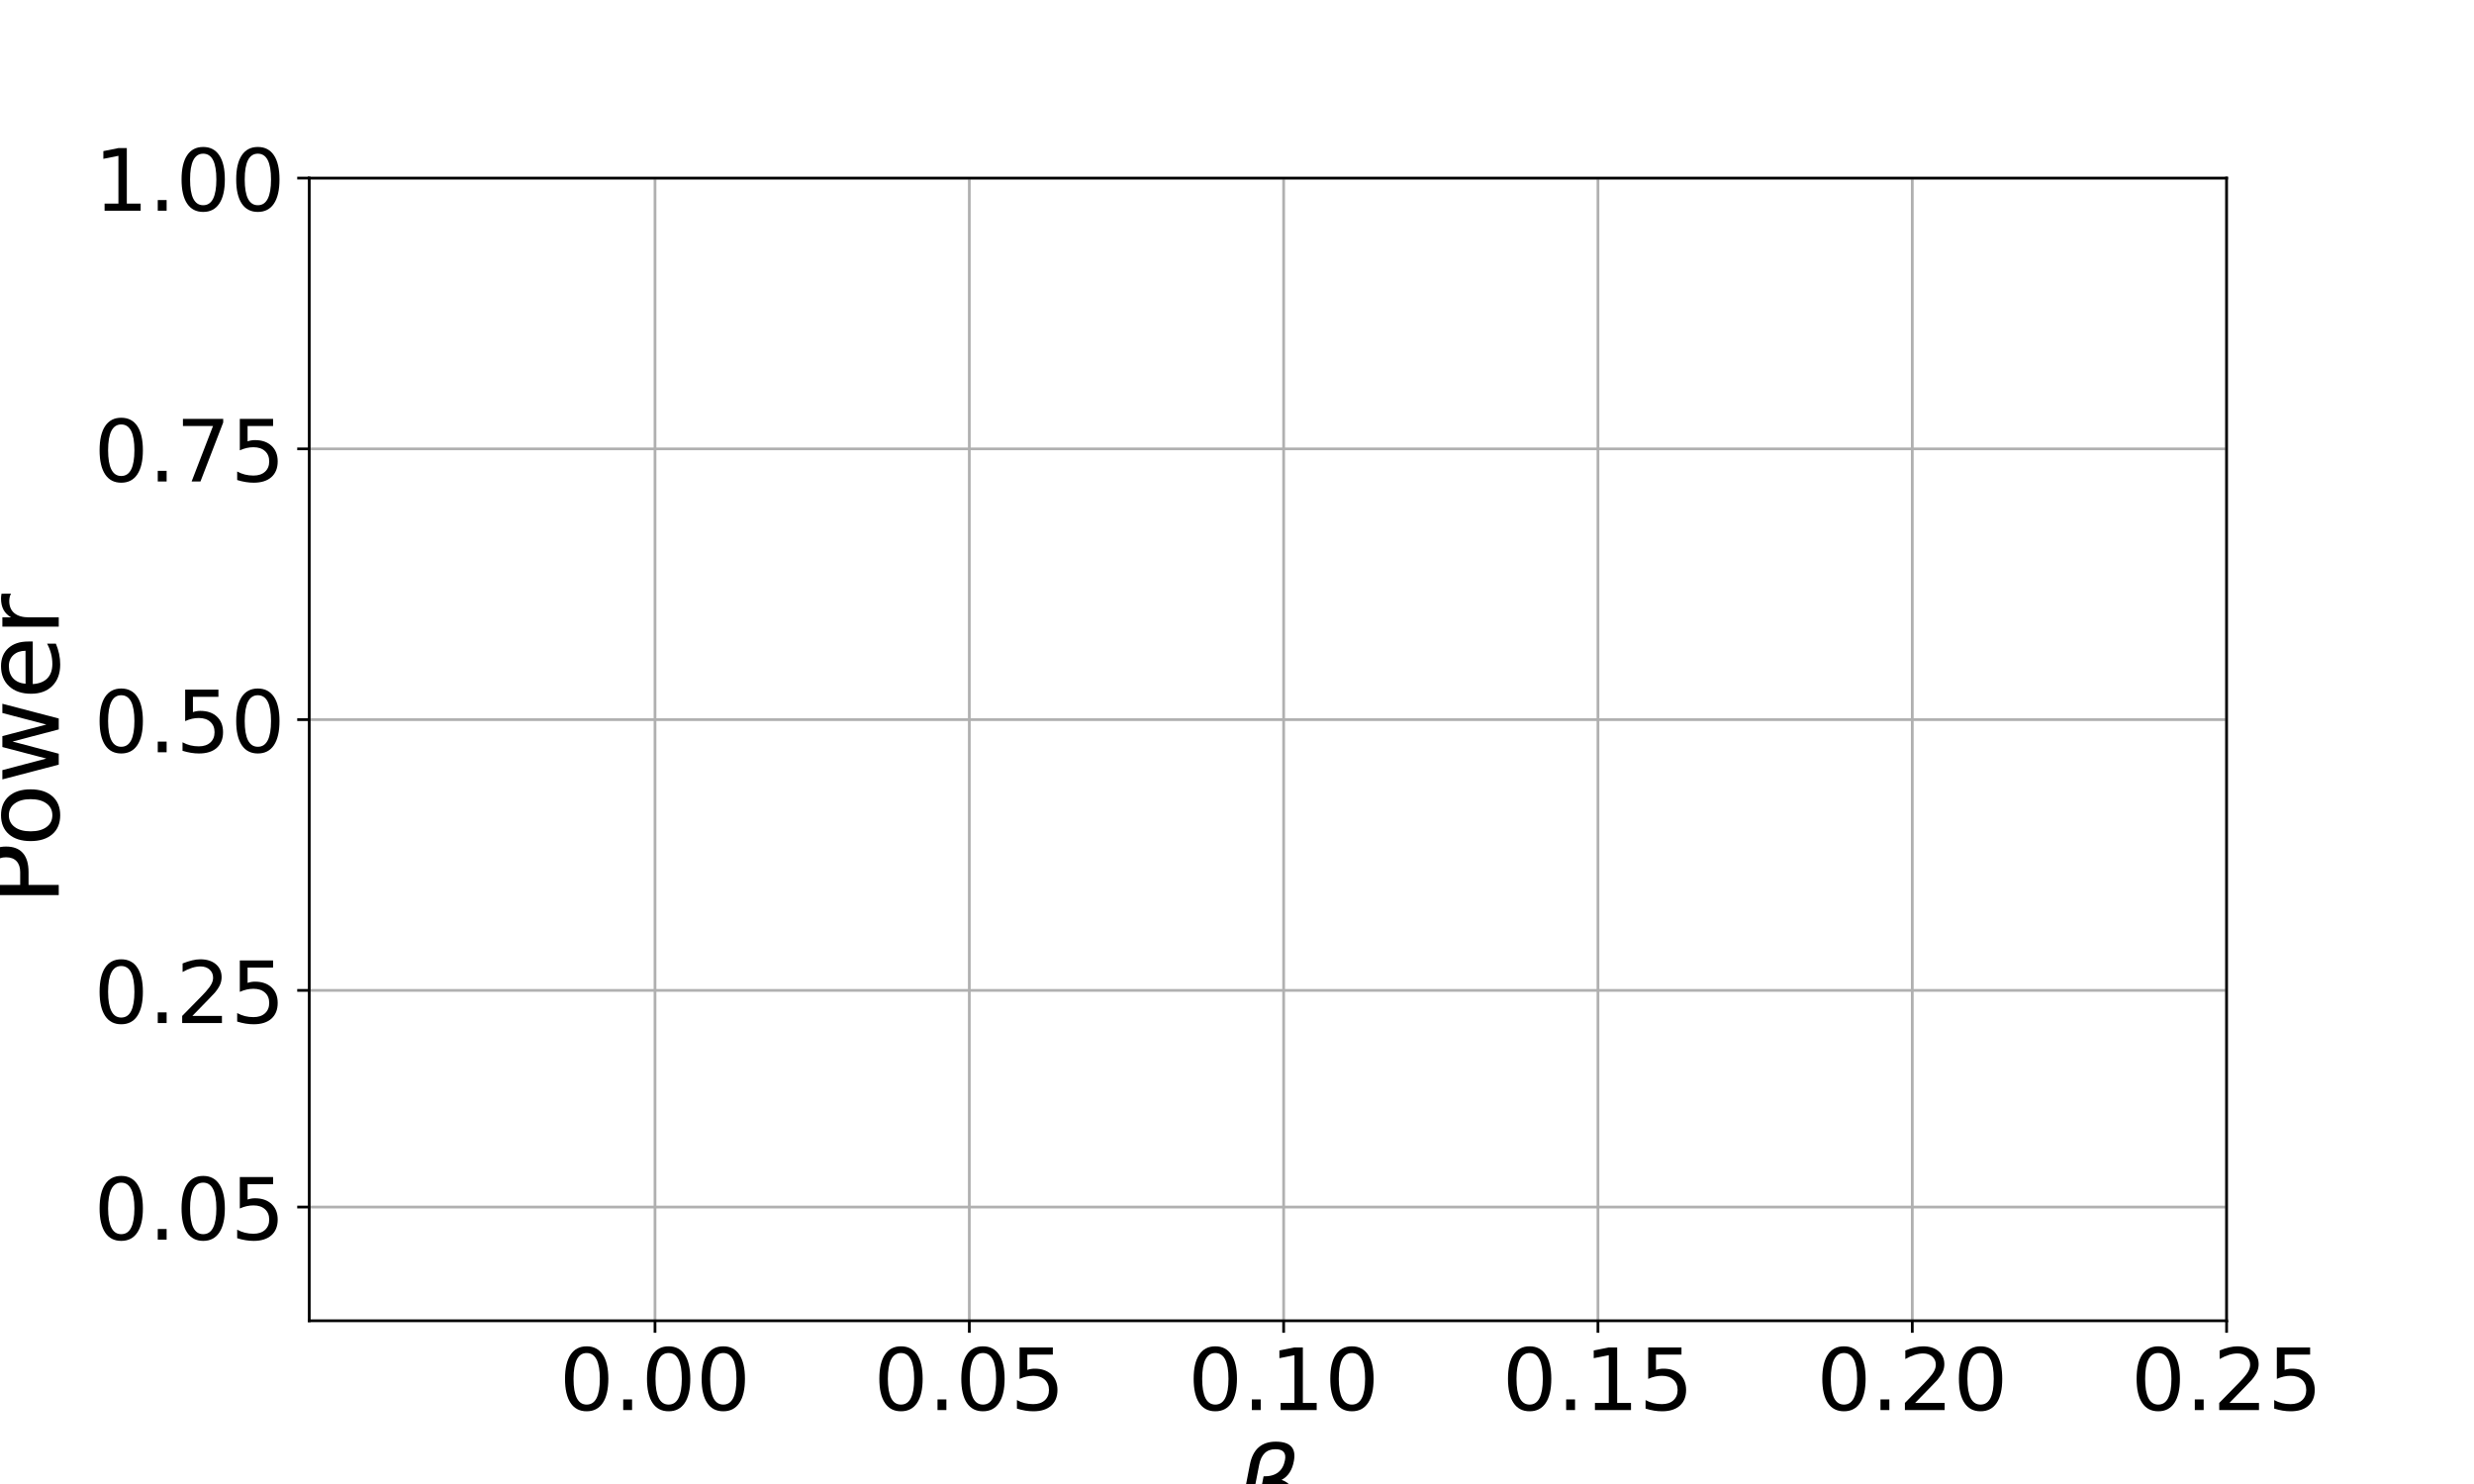
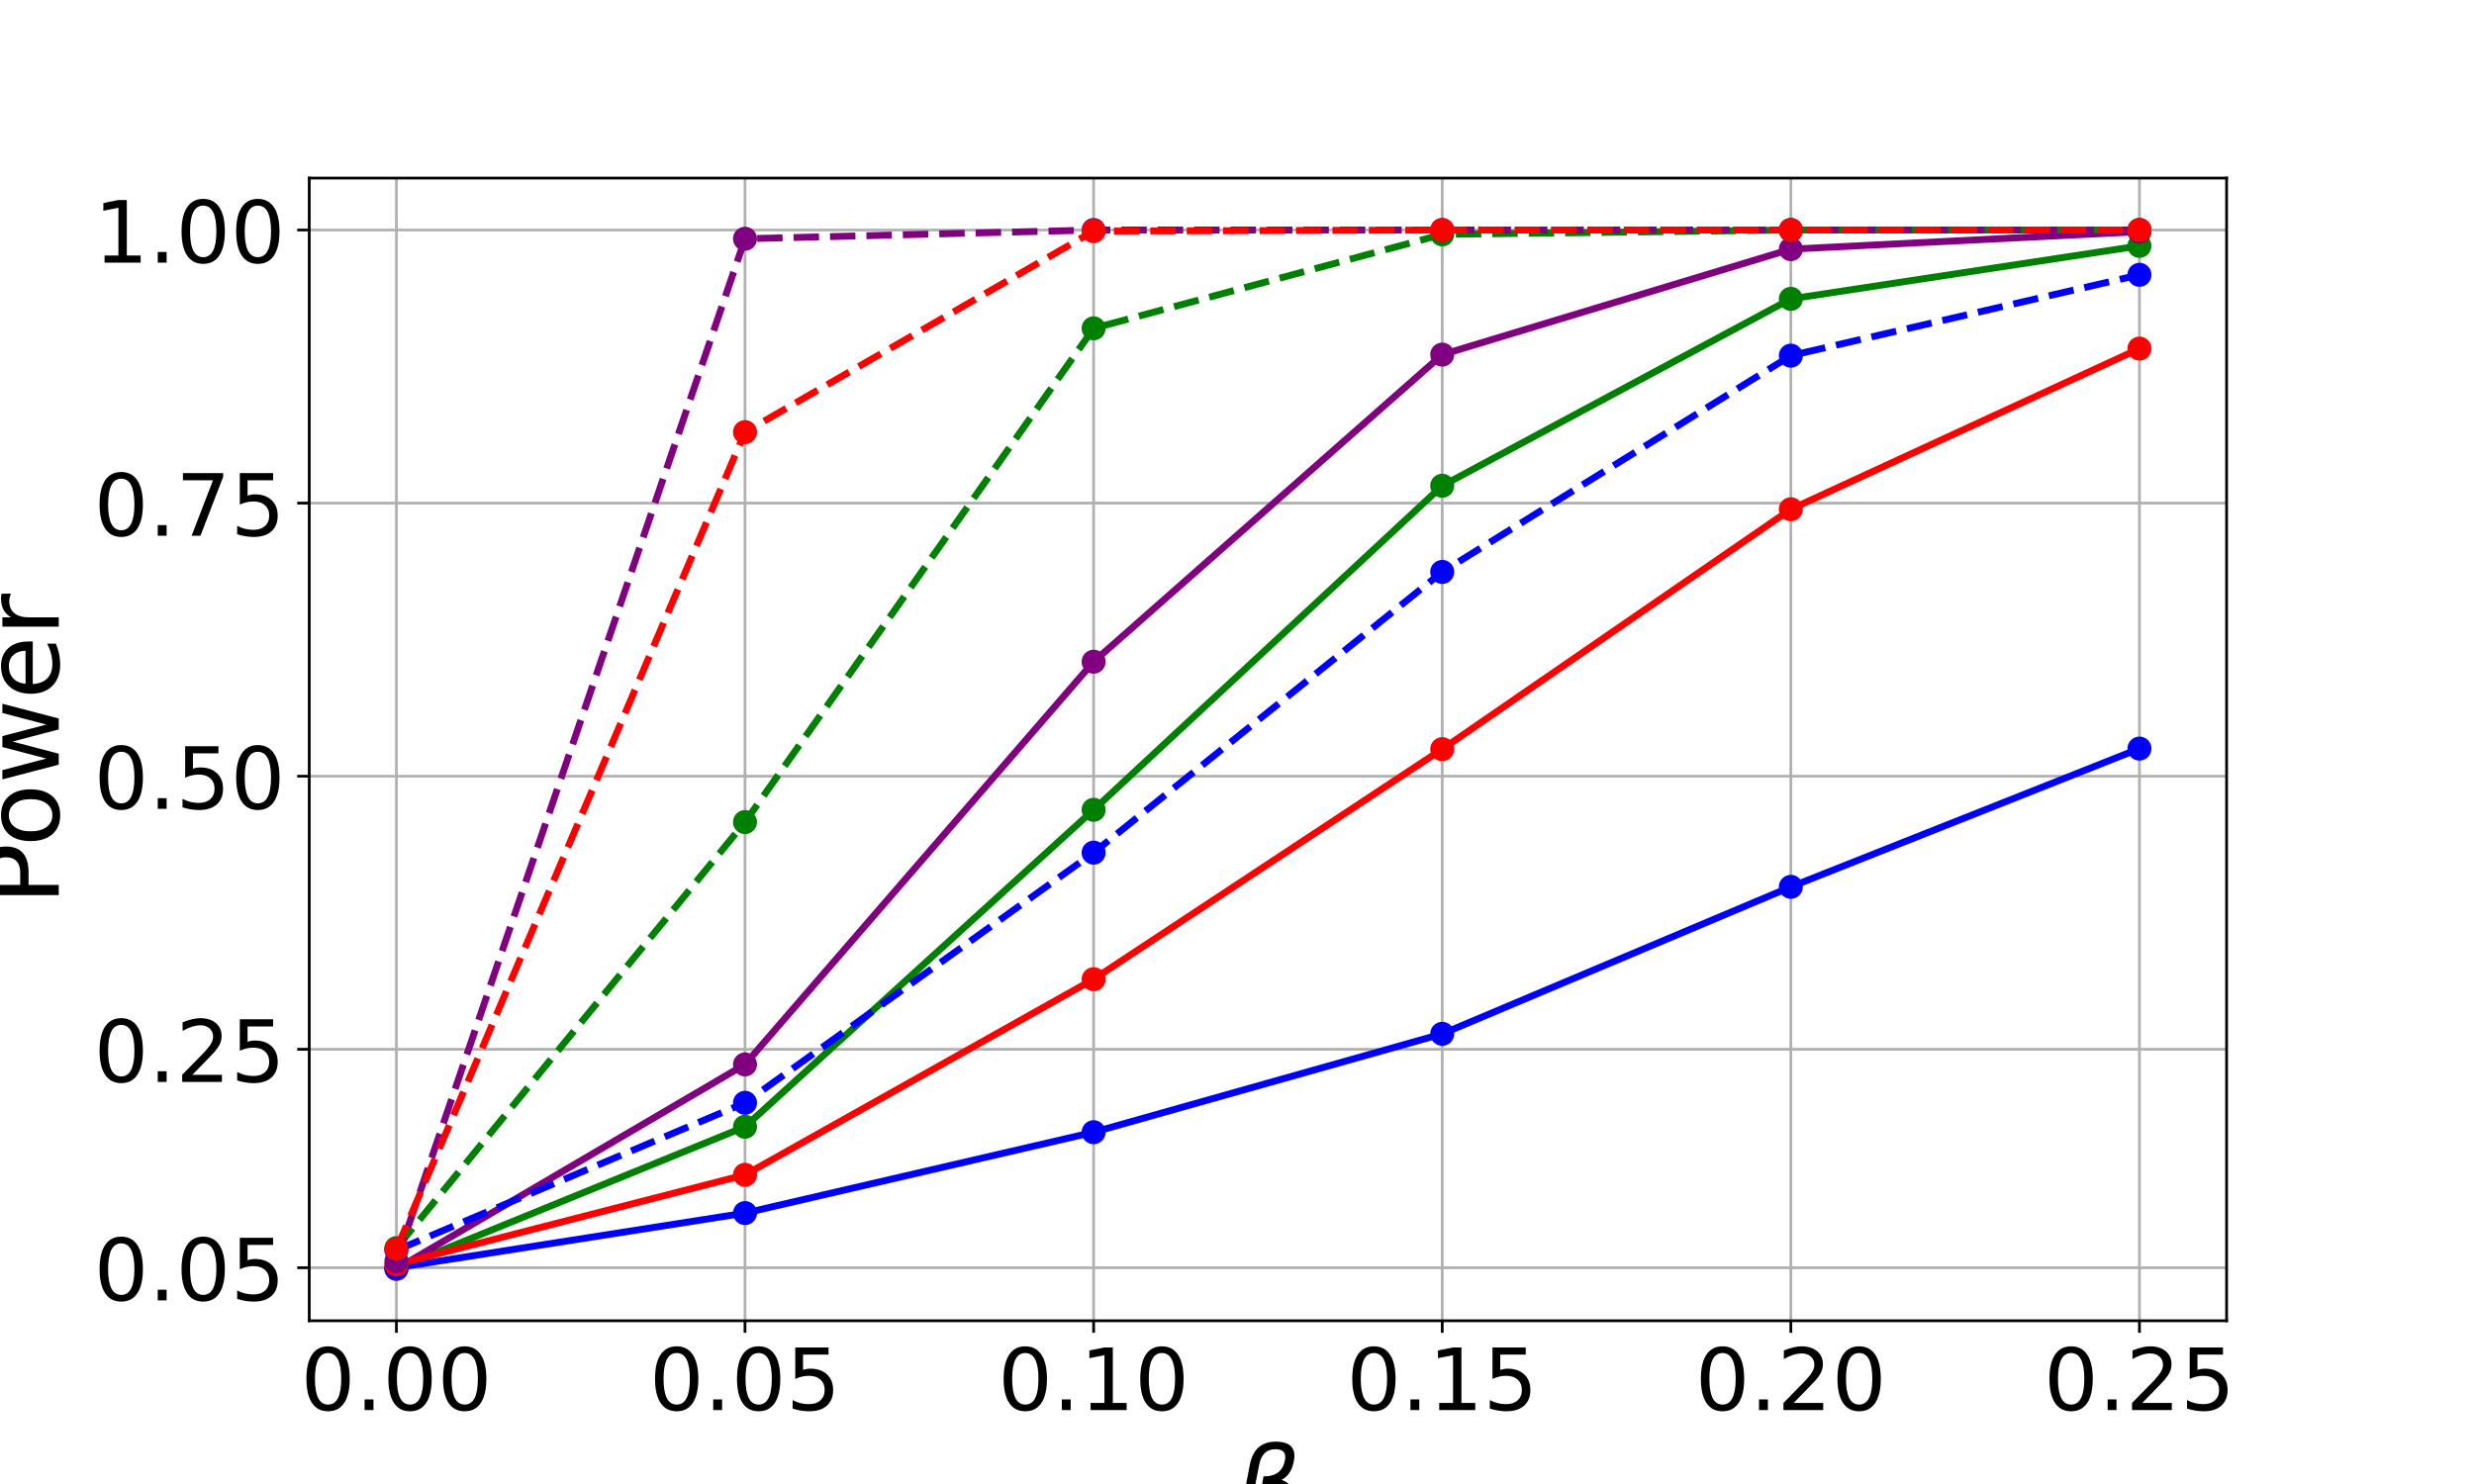
<svg xmlns="http://www.w3.org/2000/svg" xmlns:xlink="http://www.w3.org/1999/xlink" width="720pt" height="432pt" viewBox="0 0 720 432" version="1.1">
  <defs>
    <style type="text/css">*{stroke-linejoin: round; stroke-linecap: butt}</style>
  </defs>
  <g id="figure_1">
    <g id="patch_1">
      <path d="M 0 432  L 720 432  L 720 0  L 0 0  z " style="fill: #ffffff" />
    </g>
    <g id="axes_1">
      <g id="patch_2">
        <path d="M 90 384.48  L 648 384.48  L 648 51.84  L 90 51.84  z " style="fill: #ffffff" />
      </g>
      <g id="matplotlib.axis_1">
        <g id="xtick_1">
          <g id="line2d_1">
-             <path d="M 190.623 384.48  L 190.623 51.84  " clip-path="url(#pc6293115e0)" style="fill: none; stroke: #b0b0b0; stroke-width: 0.8; stroke-linecap: square" />
+             <path d="M 115.364 384.48  L 115.364 51.84  " clip-path="url(#p9953c96180)" style="fill: none; stroke: #b0b0b0; stroke-width: 0.8; stroke-linecap: square" />
          </g>
          <g id="line2d_2">
            <defs>
-               <path id="mbfb67ae926" d="M 0 0  L 0 3.5  " style="stroke: #000000; stroke-width: 0.8" />
+               <path id="m6c62757a7d" d="M 0 0  L 0 3.5  " style="stroke: #000000; stroke-width: 0.8" />
            </defs>
            <g>
-               <use xlink:href="#mbfb67ae926" x="190.623" y="384.48" style="stroke: #000000; stroke-width: 0.8" />
+               <use xlink:href="#m6c62757a7d" x="115.364" y="384.48" style="stroke: #000000; stroke-width: 0.8" />
            </g>
          </g>
          <g id="text_1">
-             <g transform="translate(162.7909 410.4761) scale(0.25 -0.25)">
+             <g transform="translate(87.5316 410.4761) scale(0.25 -0.25)">
              <defs>
                <path id="DejaVuSans-30" d="M 2034 4250  Q 1547 4250 1301 3770  Q 1056 3291 1056 2328  Q 1056 1369 1301 889  Q 1547 409 2034 409  Q 2525 409 2770 889  Q 3016 1369 3016 2328  Q 3016 3291 2770 3770  Q 2525 4250 2034 4250  z M 2034 4750  Q 2819 4750 3233 4129  Q 3647 3509 3647 2328  Q 3647 1150 3233 529  Q 2819 -91 2034 -91  Q 1250 -91 836 529  Q 422 1150 422 2328  Q 422 3509 836 4129  Q 1250 4750 2034 4750  z " transform="scale(0.015625)" />
                <path id="DejaVuSans-2e" d="M 684 794  L 1344 794  L 1344 0  L 684 0  L 684 794  z " transform="scale(0.015625)" />
              </defs>
              <use xlink:href="#DejaVuSans-30" />
              <use xlink:href="#DejaVuSans-2e" x="63.623" />
              <use xlink:href="#DejaVuSans-30" x="95.41" />
              <use xlink:href="#DejaVuSans-30" x="159.033" />
            </g>
          </g>
        </g>
        <g id="xtick_2">
          <g id="line2d_3">
-             <path d="M 282.098 384.48  L 282.098 51.84  " clip-path="url(#pc6293115e0)" style="fill: none; stroke: #b0b0b0; stroke-width: 0.8; stroke-linecap: square" />
+             <path d="M 216.818 384.48  L 216.818 51.84  " clip-path="url(#p9953c96180)" style="fill: none; stroke: #b0b0b0; stroke-width: 0.8; stroke-linecap: square" />
          </g>
          <g id="line2d_4">
            <g>
-               <use xlink:href="#mbfb67ae926" x="282.098" y="384.48" style="stroke: #000000; stroke-width: 0.8" />
+               <use xlink:href="#m6c62757a7d" x="216.818" y="384.48" style="stroke: #000000; stroke-width: 0.8" />
            </g>
          </g>
          <g id="text_2">
-             <g transform="translate(254.2663 410.4761) scale(0.25 -0.25)">
+             <g transform="translate(188.9862 410.4761) scale(0.25 -0.25)">
              <defs>
                <path id="DejaVuSans-35" d="M 691 4666  L 3169 4666  L 3169 4134  L 1269 4134  L 1269 2991  Q 1406 3038 1543 3061  Q 1681 3084 1819 3084  Q 2600 3084 3056 2656  Q 3513 2228 3513 1497  Q 3513 744 3044 326  Q 2575 -91 1722 -91  Q 1428 -91 1123 -41  Q 819 9 494 109  L 494 744  Q 775 591 1075 516  Q 1375 441 1709 441  Q 2250 441 2565 725  Q 2881 1009 2881 1497  Q 2881 1984 2565 2268  Q 2250 2553 1709 2553  Q 1456 2553 1204 2497  Q 953 2441 691 2322  L 691 4666  z " transform="scale(0.015625)" />
              </defs>
              <use xlink:href="#DejaVuSans-30" />
              <use xlink:href="#DejaVuSans-2e" x="63.623" />
              <use xlink:href="#DejaVuSans-30" x="95.41" />
              <use xlink:href="#DejaVuSans-35" x="159.033" />
            </g>
          </g>
        </g>
        <g id="xtick_3">
          <g id="line2d_5">
-             <path d="M 373.574 384.48  L 373.574 51.84  " clip-path="url(#pc6293115e0)" style="fill: none; stroke: #b0b0b0; stroke-width: 0.8; stroke-linecap: square" />
+             <path d="M 318.273 384.48  L 318.273 51.84  " clip-path="url(#p9953c96180)" style="fill: none; stroke: #b0b0b0; stroke-width: 0.8; stroke-linecap: square" />
          </g>
          <g id="line2d_6">
            <g>
-               <use xlink:href="#mbfb67ae926" x="373.574" y="384.48" style="stroke: #000000; stroke-width: 0.8" />
+               <use xlink:href="#m6c62757a7d" x="318.273" y="384.48" style="stroke: #000000; stroke-width: 0.8" />
            </g>
          </g>
          <g id="text_3">
-             <g transform="translate(345.7417 410.4761) scale(0.25 -0.25)">
+             <g transform="translate(290.4407 410.4761) scale(0.25 -0.25)">
              <defs>
                <path id="DejaVuSans-31" d="M 794 531  L 1825 531  L 1825 4091  L 703 3866  L 703 4441  L 1819 4666  L 2450 4666  L 2450 531  L 3481 531  L 3481 0  L 794 0  L 794 531  z " transform="scale(0.015625)" />
              </defs>
              <use xlink:href="#DejaVuSans-30" />
              <use xlink:href="#DejaVuSans-2e" x="63.623" />
              <use xlink:href="#DejaVuSans-31" x="95.41" />
              <use xlink:href="#DejaVuSans-30" x="159.033" />
            </g>
          </g>
        </g>
        <g id="xtick_4">
          <g id="line2d_7">
-             <path d="M 465.049 384.48  L 465.049 51.84  " clip-path="url(#pc6293115e0)" style="fill: none; stroke: #b0b0b0; stroke-width: 0.8; stroke-linecap: square" />
+             <path d="M 419.727 384.48  L 419.727 51.84  " clip-path="url(#p9953c96180)" style="fill: none; stroke: #b0b0b0; stroke-width: 0.8; stroke-linecap: square" />
          </g>
          <g id="line2d_8">
            <g>
-               <use xlink:href="#mbfb67ae926" x="465.049" y="384.48" style="stroke: #000000; stroke-width: 0.8" />
+               <use xlink:href="#m6c62757a7d" x="419.727" y="384.48" style="stroke: #000000; stroke-width: 0.8" />
            </g>
          </g>
          <g id="text_4">
-             <g transform="translate(437.2171 410.4761) scale(0.25 -0.25)">
+             <g transform="translate(391.8952 410.4761) scale(0.25 -0.25)">
              <use xlink:href="#DejaVuSans-30" />
              <use xlink:href="#DejaVuSans-2e" x="63.623" />
              <use xlink:href="#DejaVuSans-31" x="95.41" />
              <use xlink:href="#DejaVuSans-35" x="159.033" />
            </g>
          </g>
        </g>
        <g id="xtick_5">
          <g id="line2d_9">
-             <path d="M 556.525 384.48  L 556.525 51.84  " clip-path="url(#pc6293115e0)" style="fill: none; stroke: #b0b0b0; stroke-width: 0.8; stroke-linecap: square" />
+             <path d="M 521.182 384.48  L 521.182 51.84  " clip-path="url(#p9953c96180)" style="fill: none; stroke: #b0b0b0; stroke-width: 0.8; stroke-linecap: square" />
          </g>
          <g id="line2d_10">
            <g>
-               <use xlink:href="#mbfb67ae926" x="556.525" y="384.48" style="stroke: #000000; stroke-width: 0.8" />
+               <use xlink:href="#m6c62757a7d" x="521.182" y="384.48" style="stroke: #000000; stroke-width: 0.8" />
            </g>
          </g>
          <g id="text_5">
-             <g transform="translate(528.6926 410.4761) scale(0.25 -0.25)">
+             <g transform="translate(493.3498 410.4761) scale(0.25 -0.25)">
              <defs>
                <path id="DejaVuSans-32" d="M 1228 531  L 3431 531  L 3431 0  L 469 0  L 469 531  Q 828 903 1448 1529  Q 2069 2156 2228 2338  Q 2531 2678 2651 2914  Q 2772 3150 2772 3378  Q 2772 3750 2511 3984  Q 2250 4219 1831 4219  Q 1534 4219 1204 4116  Q 875 4013 500 3803  L 500 4441  Q 881 4594 1212 4672  Q 1544 4750 1819 4750  Q 2544 4750 2975 4387  Q 3406 4025 3406 3419  Q 3406 3131 3298 2873  Q 3191 2616 2906 2266  Q 2828 2175 2409 1742  Q 1991 1309 1228 531  z " transform="scale(0.015625)" />
              </defs>
              <use xlink:href="#DejaVuSans-30" />
              <use xlink:href="#DejaVuSans-2e" x="63.623" />
              <use xlink:href="#DejaVuSans-32" x="95.41" />
              <use xlink:href="#DejaVuSans-30" x="159.033" />
            </g>
          </g>
        </g>
        <g id="xtick_6">
          <g id="line2d_11">
-             <path d="M 648 384.48  L 648 51.84  " clip-path="url(#pc6293115e0)" style="fill: none; stroke: #b0b0b0; stroke-width: 0.8; stroke-linecap: square" />
+             <path d="M 622.636 384.48  L 622.636 51.84  " clip-path="url(#p9953c96180)" style="fill: none; stroke: #b0b0b0; stroke-width: 0.8; stroke-linecap: square" />
          </g>
          <g id="line2d_12">
            <g>
-               <use xlink:href="#mbfb67ae926" x="648" y="384.48" style="stroke: #000000; stroke-width: 0.8" />
+               <use xlink:href="#m6c62757a7d" x="622.636" y="384.48" style="stroke: #000000; stroke-width: 0.8" />
            </g>
          </g>
          <g id="text_6">
-             <g transform="translate(620.168 410.4761) scale(0.25 -0.25)">
+             <g transform="translate(594.8043 410.4761) scale(0.25 -0.25)">
              <use xlink:href="#DejaVuSans-30" />
              <use xlink:href="#DejaVuSans-2e" x="63.623" />
              <use xlink:href="#DejaVuSans-32" x="95.41" />
              <use xlink:href="#DejaVuSans-35" x="159.033" />
            </g>
          </g>
        </g>
        <g id="text_7">
          <g transform="translate(359.4 442.7753) scale(0.3 -0.3)">
            <defs>
              <path id="DejaVuSans-Oblique-3b2" d="M 872 216  L 572 -1331  L -6 -1331  L 928 3478  Q 1206 4903 2538 4903  Q 3888 4903 3659 3700  Q 3503 2844 2894 2531  Q 3713 2250 3553 1416  Q 3272 -69 1759 -66  Q 1097 -63 872 216  z M 1019 966  Q 1259 422 1875 425  Q 2775 425 2966 1406  Q 3138 2288 1675 2219  L 1778 2750  Q 2909 2731 3106 3750  Q 3241 4438 2509 4434  Q 1691 4434 1503 3459  L 1019 966  z " transform="scale(0.015625)" />
            </defs>
            <use xlink:href="#DejaVuSans-Oblique-3b2" transform="translate(0 0.390625)" />
          </g>
        </g>
      </g>
      <g id="matplotlib.axis_2">
        <g id="ytick_1">
          <g id="line2d_13">
-             <path d="M 90 288.314  L 648 288.314  " clip-path="url(#pc6293115e0)" style="fill: none; stroke: #b0b0b0; stroke-width: 0.8; stroke-linecap: square" />
+             <path d="M 90 305.452  L 648 305.452  " clip-path="url(#p9953c96180)" style="fill: none; stroke: #b0b0b0; stroke-width: 0.8; stroke-linecap: square" />
          </g>
          <g id="line2d_14">
            <defs>
-               <path id="m8cc4d20197" d="M 0 0  L -3.5 0  " style="stroke: #000000; stroke-width: 0.8" />
+               <path id="mcff2e122ee" d="M 0 0  L -3.5 0  " style="stroke: #000000; stroke-width: 0.8" />
            </defs>
            <g>
-               <use xlink:href="#m8cc4d20197" x="90" y="288.314" style="stroke: #000000; stroke-width: 0.8" />
+               <use xlink:href="#mcff2e122ee" x="90" y="305.452" style="stroke: #000000; stroke-width: 0.8" />
            </g>
          </g>
          <g id="text_8">
-             <g transform="translate(27.33594 297.812) scale(0.25 -0.25)">
+             <g transform="translate(27.33594 314.95) scale(0.25 -0.25)">
              <use xlink:href="#DejaVuSans-30" />
              <use xlink:href="#DejaVuSans-2e" x="63.623" />
              <use xlink:href="#DejaVuSans-32" x="95.41" />
              <use xlink:href="#DejaVuSans-35" x="159.033" />
            </g>
          </g>
        </g>
        <g id="ytick_2">
          <g id="line2d_15">
-             <path d="M 90 209.489  L 648 209.489  " clip-path="url(#pc6293115e0)" style="fill: none; stroke: #b0b0b0; stroke-width: 0.8; stroke-linecap: square" />
+             <path d="M 90 225.955  L 648 225.955  " clip-path="url(#p9953c96180)" style="fill: none; stroke: #b0b0b0; stroke-width: 0.8; stroke-linecap: square" />
          </g>
          <g id="line2d_16">
            <g>
-               <use xlink:href="#m8cc4d20197" x="90" y="209.489" style="stroke: #000000; stroke-width: 0.8" />
+               <use xlink:href="#mcff2e122ee" x="90" y="225.955" style="stroke: #000000; stroke-width: 0.8" />
            </g>
          </g>
          <g id="text_9">
-             <g transform="translate(27.33594 218.9873) scale(0.25 -0.25)">
+             <g transform="translate(27.33594 235.4527) scale(0.25 -0.25)">
              <use xlink:href="#DejaVuSans-30" />
              <use xlink:href="#DejaVuSans-2e" x="63.623" />
              <use xlink:href="#DejaVuSans-35" x="95.41" />
              <use xlink:href="#DejaVuSans-30" x="159.033" />
            </g>
          </g>
        </g>
        <g id="ytick_3">
          <g id="line2d_17">
-             <path d="M 90 130.665  L 648 130.665  " clip-path="url(#pc6293115e0)" style="fill: none; stroke: #b0b0b0; stroke-width: 0.8; stroke-linecap: square" />
+             <path d="M 90 146.457  L 648 146.457  " clip-path="url(#p9953c96180)" style="fill: none; stroke: #b0b0b0; stroke-width: 0.8; stroke-linecap: square" />
          </g>
          <g id="line2d_18">
            <g>
-               <use xlink:href="#m8cc4d20197" x="90" y="130.665" style="stroke: #000000; stroke-width: 0.8" />
+               <use xlink:href="#mcff2e122ee" x="90" y="146.457" style="stroke: #000000; stroke-width: 0.8" />
            </g>
          </g>
          <g id="text_10">
-             <g transform="translate(27.33594 140.1627) scale(0.25 -0.25)">
+             <g transform="translate(27.33594 155.9554) scale(0.25 -0.25)">
              <defs>
                <path id="DejaVuSans-37" d="M 525 4666  L 3525 4666  L 3525 4397  L 1831 0  L 1172 0  L 2766 4134  L 525 4134  L 525 4666  z " transform="scale(0.015625)" />
              </defs>
              <use xlink:href="#DejaVuSans-30" />
              <use xlink:href="#DejaVuSans-2e" x="63.623" />
              <use xlink:href="#DejaVuSans-37" x="95.41" />
              <use xlink:href="#DejaVuSans-35" x="159.033" />
            </g>
          </g>
        </g>
        <g id="ytick_4">
          <g id="line2d_19">
-             <path d="M 90 51.84  L 648 51.84  " clip-path="url(#pc6293115e0)" style="fill: none; stroke: #b0b0b0; stroke-width: 0.8; stroke-linecap: square" />
+             <path d="M 90 66.96  L 648 66.96  " clip-path="url(#p9953c96180)" style="fill: none; stroke: #b0b0b0; stroke-width: 0.8; stroke-linecap: square" />
          </g>
          <g id="line2d_20">
            <g>
-               <use xlink:href="#m8cc4d20197" x="90" y="51.84" style="stroke: #000000; stroke-width: 0.8" />
+               <use xlink:href="#mcff2e122ee" x="90" y="66.96" style="stroke: #000000; stroke-width: 0.8" />
            </g>
          </g>
          <g id="text_11">
-             <g transform="translate(27.33594 61.33805) scale(0.25 -0.25)">
+             <g transform="translate(27.33594 76.45805) scale(0.25 -0.25)">
              <use xlink:href="#DejaVuSans-31" />
              <use xlink:href="#DejaVuSans-2e" x="63.623" />
              <use xlink:href="#DejaVuSans-30" x="95.41" />
              <use xlink:href="#DejaVuSans-30" x="159.033" />
            </g>
          </g>
        </g>
        <g id="ytick_5">
          <g id="line2d_21">
-             <path d="M 90 351.374  L 648 351.374  " clip-path="url(#pc6293115e0)" style="fill: none; stroke: #b0b0b0; stroke-width: 0.8; stroke-linecap: square" />
+             <path d="M 90 369.05  L 648 369.05  " clip-path="url(#p9953c96180)" style="fill: none; stroke: #b0b0b0; stroke-width: 0.8; stroke-linecap: square" />
          </g>
          <g id="line2d_22">
            <g>
-               <use xlink:href="#m8cc4d20197" x="90" y="351.374" style="stroke: #000000; stroke-width: 0.8" />
+               <use xlink:href="#mcff2e122ee" x="90" y="369.05" style="stroke: #000000; stroke-width: 0.8" />
            </g>
          </g>
          <g id="text_12">
-             <g transform="translate(27.33594 360.8717) scale(0.25 -0.25)">
+             <g transform="translate(27.33594 378.5479) scale(0.25 -0.25)">
              <use xlink:href="#DejaVuSans-30" />
              <use xlink:href="#DejaVuSans-2e" x="63.623" />
              <use xlink:href="#DejaVuSans-30" x="95.41" />
              <use xlink:href="#DejaVuSans-35" x="159.033" />
            </g>
          </g>
        </g>
        <g id="text_13">
          <g transform="translate(17.09688 263.5022) rotate(-90) scale(0.3 -0.3)">
            <defs>
              <path id="DejaVuSans-50" d="M 1259 4147  L 1259 2394  L 2053 2394  Q 2494 2394 2734 2622  Q 2975 2850 2975 3272  Q 2975 3691 2734 3919  Q 2494 4147 2053 4147  L 1259 4147  z M 628 4666  L 2053 4666  Q 2838 4666 3239 4311  Q 3641 3956 3641 3272  Q 3641 2581 3239 2228  Q 2838 1875 2053 1875  L 1259 1875  L 1259 0  L 628 0  L 628 4666  z " transform="scale(0.015625)" />
              <path id="DejaVuSans-6f" d="M 1959 3097  Q 1497 3097 1228 2736  Q 959 2375 959 1747  Q 959 1119 1226 758  Q 1494 397 1959 397  Q 2419 397 2687 759  Q 2956 1122 2956 1747  Q 2956 2369 2687 2733  Q 2419 3097 1959 3097  z M 1959 3584  Q 2709 3584 3137 3096  Q 3566 2609 3566 1747  Q 3566 888 3137 398  Q 2709 -91 1959 -91  Q 1206 -91 779 398  Q 353 888 353 1747  Q 353 2609 779 3096  Q 1206 3584 1959 3584  z " transform="scale(0.015625)" />
              <path id="DejaVuSans-77" d="M 269 3500  L 844 3500  L 1563 769  L 2278 3500  L 2956 3500  L 3675 769  L 4391 3500  L 4966 3500  L 4050 0  L 3372 0  L 2619 2869  L 1863 0  L 1184 0  L 269 3500  z " transform="scale(0.015625)" />
              <path id="DejaVuSans-65" d="M 3597 1894  L 3597 1613  L 953 1613  Q 991 1019 1311 708  Q 1631 397 2203 397  Q 2534 397 2845 478  Q 3156 559 3463 722  L 3463 178  Q 3153 47 2828 -22  Q 2503 -91 2169 -91  Q 1331 -91 842 396  Q 353 884 353 1716  Q 353 2575 817 3079  Q 1281 3584 2069 3584  Q 2775 3584 3186 3129  Q 3597 2675 3597 1894  z M 3022 2063  Q 3016 2534 2758 2815  Q 2500 3097 2075 3097  Q 1594 3097 1305 2825  Q 1016 2553 972 2059  L 3022 2063  z " transform="scale(0.015625)" />
              <path id="DejaVuSans-72" d="M 2631 2963  Q 2534 3019 2420 3045  Q 2306 3072 2169 3072  Q 1681 3072 1420 2755  Q 1159 2438 1159 1844  L 1159 0  L 581 0  L 581 3500  L 1159 3500  L 1159 2956  Q 1341 3275 1631 3429  Q 1922 3584 2338 3584  Q 2397 3584 2469 3576  Q 2541 3569 2628 3553  L 2631 2963  z " transform="scale(0.015625)" />
            </defs>
            <use xlink:href="#DejaVuSans-50" />
            <use xlink:href="#DejaVuSans-6f" x="56.678" />
            <use xlink:href="#DejaVuSans-77" x="117.859" />
            <use xlink:href="#DejaVuSans-65" x="199.646" />
            <use xlink:href="#DejaVuSans-72" x="261.17" />
          </g>
        </g>
      </g>
-       <g id="line2d_23" />
-       <g id="line2d_24" />
-       <g id="line2d_25" />
-       <g id="line2d_26" />
-       <g id="line2d_27" />
-       <g id="line2d_28" />
-       <g id="line2d_29" />
-       <g id="line2d_30" />
+       <g id="line2d_23">
+         <path d="M 115.364 369.36  L 216.818 328.001  L 318.273 235.738  L 419.727 141.407  L 521.182 87.003  L 622.636 71.573  " clip-path="url(#p9953c96180)" style="fill: none; stroke: #008000; stroke-width: 2; stroke-linecap: square" />
+         <defs>
+           <path id="ma7f6d0e773" d="M 0 3  C 0.796 3 1.559 2.684 2.121 2.121  C 2.684 1.559 3 0.796 3 0  C 3 -0.796 2.684 -1.559 2.121 -2.121  C 1.559 -2.684 0.796 -3 0 -3  C -0.796 -3 -1.559 -2.684 -2.121 -2.121  C -2.684 -1.559 -3 -0.796 -3 0  C -3 0.796 -2.684 1.559 -2.121 2.121  C -1.559 2.684 -0.796 3 0 3  z " style="stroke: #008000" />
+         </defs>
+         <g clip-path="url(#p9953c96180)">
+           <use xlink:href="#ma7f6d0e773" x="115.364" y="369.36" style="fill: #008000; stroke: #008000" />
+           <use xlink:href="#ma7f6d0e773" x="216.818" y="328.001" style="fill: #008000; stroke: #008000" />
+           <use xlink:href="#ma7f6d0e773" x="318.273" y="235.738" style="fill: #008000; stroke: #008000" />
+           <use xlink:href="#ma7f6d0e773" x="419.727" y="141.407" style="fill: #008000; stroke: #008000" />
+           <use xlink:href="#ma7f6d0e773" x="521.182" y="87.003" style="fill: #008000; stroke: #008000" />
+           <use xlink:href="#ma7f6d0e773" x="622.636" y="71.573" style="fill: #008000; stroke: #008000" />
+         </g>
+       </g>
+       <g id="line2d_24">
+         <path d="M 115.364 369.36  L 216.818 309.866  L 318.273 192.629  L 419.727 103.229  L 521.182 72.528  L 622.636 67.437  " clip-path="url(#p9953c96180)" style="fill: none; stroke: #800080; stroke-width: 2; stroke-linecap: square" />
+         <defs>
+           <path id="m0a1f5a941b" d="M 0 3  C 0.796 3 1.559 2.684 2.121 2.121  C 2.684 1.559 3 0.796 3 0  C 3 -0.796 2.684 -1.559 2.121 -2.121  C 1.559 -2.684 0.796 -3 0 -3  C -0.796 -3 -1.559 -2.684 -2.121 -2.121  C -2.684 -1.559 -3 -0.796 -3 0  C -3 0.796 -2.684 1.559 -2.121 2.121  C -1.559 2.684 -0.796 3 0 3  z " style="stroke: #800080" />
+         </defs>
+         <g clip-path="url(#p9953c96180)">
+           <use xlink:href="#m0a1f5a941b" x="115.364" y="369.36" style="fill: #800080; stroke: #800080" />
+           <use xlink:href="#m0a1f5a941b" x="216.818" y="309.866" style="fill: #800080; stroke: #800080" />
+           <use xlink:href="#m0a1f5a941b" x="318.273" y="192.629" style="fill: #800080; stroke: #800080" />
+           <use xlink:href="#m0a1f5a941b" x="419.727" y="103.229" style="fill: #800080; stroke: #800080" />
+           <use xlink:href="#m0a1f5a941b" x="521.182" y="72.528" style="fill: #800080; stroke: #800080" />
+           <use xlink:href="#m0a1f5a941b" x="622.636" y="67.437" style="fill: #800080; stroke: #800080" />
+         </g>
+       </g>
+       <g id="line2d_25">
+         <path d="M 115.364 369.042  L 216.818 353.134  L 318.273 329.591  L 419.727 300.958  L 521.182 258.167  L 622.636 217.921  " clip-path="url(#p9953c96180)" style="fill: none; stroke: #0000ff; stroke-width: 2; stroke-linecap: square" />
+         <defs>
+           <path id="m43868c6ff7" d="M 0 3  C 0.796 3 1.559 2.684 2.121 2.121  C 2.684 1.559 3 0.796 3 0  C 3 -0.796 2.684 -1.559 2.121 -2.121  C 1.559 -2.684 0.796 -3 0 -3  C -0.796 -3 -1.559 -2.684 -2.121 -2.121  C -2.684 -1.559 -3 -0.796 -3 0  C -3 0.796 -2.684 1.559 -2.121 2.121  C -1.559 2.684 -0.796 3 0 3  z " style="stroke: #0000ff" />
+         </defs>
+         <g clip-path="url(#p9953c96180)">
+           <use xlink:href="#m43868c6ff7" x="115.364" y="369.042" style="fill: #0000ff; stroke: #0000ff" />
+           <use xlink:href="#m43868c6ff7" x="216.818" y="353.134" style="fill: #0000ff; stroke: #0000ff" />
+           <use xlink:href="#m43868c6ff7" x="318.273" y="329.591" style="fill: #0000ff; stroke: #0000ff" />
+           <use xlink:href="#m43868c6ff7" x="419.727" y="300.958" style="fill: #0000ff; stroke: #0000ff" />
+           <use xlink:href="#m43868c6ff7" x="521.182" y="258.167" style="fill: #0000ff; stroke: #0000ff" />
+           <use xlink:href="#m43868c6ff7" x="622.636" y="217.921" style="fill: #0000ff; stroke: #0000ff" />
+         </g>
+       </g>
+       <g id="line2d_26">
+         <path d="M 115.364 368.087  L 216.818 341.999  L 318.273 285.051  L 419.727 218.08  L 521.182 148.247  L 622.636 101.479  " clip-path="url(#p9953c96180)" style="fill: none; stroke: #ff0000; stroke-width: 2; stroke-linecap: square" />
+         <defs>
+           <path id="m8d2ee61604" d="M 0 3  C 0.796 3 1.559 2.684 2.121 2.121  C 2.684 1.559 3 0.796 3 0  C 3 -0.796 2.684 -1.559 2.121 -2.121  C 1.559 -2.684 0.796 -3 0 -3  C -0.796 -3 -1.559 -2.684 -2.121 -2.121  C -2.684 -1.559 -3 -0.796 -3 0  C -3 0.796 -2.684 1.559 -2.121 2.121  C -1.559 2.684 -0.796 3 0 3  z " style="stroke: #ff0000" />
+         </defs>
+         <g clip-path="url(#p9953c96180)">
+           <use xlink:href="#m8d2ee61604" x="115.364" y="368.087" style="fill: #ff0000; stroke: #ff0000" />
+           <use xlink:href="#m8d2ee61604" x="216.818" y="341.999" style="fill: #ff0000; stroke: #ff0000" />
+           <use xlink:href="#m8d2ee61604" x="318.273" y="285.051" style="fill: #ff0000; stroke: #ff0000" />
+           <use xlink:href="#m8d2ee61604" x="419.727" y="218.08" style="fill: #ff0000; stroke: #ff0000" />
+           <use xlink:href="#m8d2ee61604" x="521.182" y="148.247" style="fill: #ff0000; stroke: #ff0000" />
+           <use xlink:href="#m8d2ee61604" x="622.636" y="101.479" style="fill: #ff0000; stroke: #ff0000" />
+         </g>
+       </g>
+       <g id="line2d_27">
+         <path d="M 115.364 363.326  L 216.818 239.31  L 318.273 95.579  L 419.727 68.232  L 521.182 66.96  L 622.636 66.96  " clip-path="url(#p9953c96180)" style="fill: none; stroke-dasharray: 7.4,3.2; stroke-dashoffset: 0; stroke: #008000; stroke-width: 2" />
+         <g clip-path="url(#p9953c96180)">
+           <use xlink:href="#ma7f6d0e773" x="115.364" y="363.326" style="fill: #008000; stroke: #008000" />
+           <use xlink:href="#ma7f6d0e773" x="216.818" y="239.31" style="fill: #008000; stroke: #008000" />
+           <use xlink:href="#ma7f6d0e773" x="318.273" y="95.579" style="fill: #008000; stroke: #008000" />
+           <use xlink:href="#ma7f6d0e773" x="419.727" y="68.232" style="fill: #008000; stroke: #008000" />
+           <use xlink:href="#ma7f6d0e773" x="521.182" y="66.96" style="fill: #008000; stroke: #008000" />
+           <use xlink:href="#ma7f6d0e773" x="622.636" y="66.96" style="fill: #008000; stroke: #008000" />
+         </g>
+       </g>
+       <g id="line2d_28">
+         <path d="M 115.364 367.142  L 216.818 69.504  L 318.273 66.96  L 419.727 66.96  L 521.182 66.96  L 622.636 66.96  " clip-path="url(#p9953c96180)" style="fill: none; stroke-dasharray: 7.4,3.2; stroke-dashoffset: 0; stroke: #800080; stroke-width: 2" />
+         <g clip-path="url(#p9953c96180)">
+           <use xlink:href="#m0a1f5a941b" x="115.364" y="367.142" style="fill: #800080; stroke: #800080" />
+           <use xlink:href="#m0a1f5a941b" x="216.818" y="69.504" style="fill: #800080; stroke: #800080" />
+           <use xlink:href="#m0a1f5a941b" x="318.273" y="66.96" style="fill: #800080; stroke: #800080" />
+           <use xlink:href="#m0a1f5a941b" x="419.727" y="66.96" style="fill: #800080; stroke: #800080" />
+           <use xlink:href="#m0a1f5a941b" x="521.182" y="66.96" style="fill: #800080; stroke: #800080" />
+           <use xlink:href="#m0a1f5a941b" x="622.636" y="66.96" style="fill: #800080; stroke: #800080" />
+         </g>
+       </g>
+       <g id="line2d_29">
+         <path d="M 115.364 363.962  L 216.818 321.033  L 318.273 248.214  L 419.727 166.491  L 521.182 103.529  L 622.636 79.998  " clip-path="url(#p9953c96180)" style="fill: none; stroke-dasharray: 7.4,3.2; stroke-dashoffset: 0; stroke: #0000ff; stroke-width: 2" />
+         <g clip-path="url(#p9953c96180)">
+           <use xlink:href="#m43868c6ff7" x="115.364" y="363.962" style="fill: #0000ff; stroke: #0000ff" />
+           <use xlink:href="#m43868c6ff7" x="216.818" y="321.033" style="fill: #0000ff; stroke: #0000ff" />
+           <use xlink:href="#m43868c6ff7" x="318.273" y="248.214" style="fill: #0000ff; stroke: #0000ff" />
+           <use xlink:href="#m43868c6ff7" x="419.727" y="166.491" style="fill: #0000ff; stroke: #0000ff" />
+           <use xlink:href="#m43868c6ff7" x="521.182" y="103.529" style="fill: #0000ff; stroke: #0000ff" />
+           <use xlink:href="#m43868c6ff7" x="622.636" y="79.998" style="fill: #0000ff; stroke: #0000ff" />
+         </g>
+       </g>
+       <g id="line2d_30">
+         <path d="M 115.364 363.644  L 216.818 125.788  L 318.273 67.278  L 419.727 66.96  L 521.182 66.96  L 622.636 66.96  " clip-path="url(#p9953c96180)" style="fill: none; stroke-dasharray: 7.4,3.2; stroke-dashoffset: 0; stroke: #ff0000; stroke-width: 2" />
+         <g clip-path="url(#p9953c96180)">
+           <use xlink:href="#m8d2ee61604" x="115.364" y="363.644" style="fill: #ff0000; stroke: #ff0000" />
+           <use xlink:href="#m8d2ee61604" x="216.818" y="125.788" style="fill: #ff0000; stroke: #ff0000" />
+           <use xlink:href="#m8d2ee61604" x="318.273" y="67.278" style="fill: #ff0000; stroke: #ff0000" />
+           <use xlink:href="#m8d2ee61604" x="419.727" y="66.96" style="fill: #ff0000; stroke: #ff0000" />
+           <use xlink:href="#m8d2ee61604" x="521.182" y="66.96" style="fill: #ff0000; stroke: #ff0000" />
+           <use xlink:href="#m8d2ee61604" x="622.636" y="66.96" style="fill: #ff0000; stroke: #ff0000" />
+         </g>
+       </g>
      <g id="patch_3">
        <path d="M 90 384.48  L 90 51.84  " style="fill: none; stroke: #000000; stroke-width: 0.8; stroke-linejoin: miter; stroke-linecap: square" />
      </g>
      <g id="patch_4">
        <path d="M 648 384.48  L 648 51.84  " style="fill: none; stroke: #000000; stroke-width: 0.8; stroke-linejoin: miter; stroke-linecap: square" />
      </g>
      <g id="patch_5">
        <path d="M 90 384.48  L 648 384.48  " style="fill: none; stroke: #000000; stroke-width: 0.8; stroke-linejoin: miter; stroke-linecap: square" />
      </g>
      <g id="patch_6">
        <path d="M 90 51.84  L 648 51.84  " style="fill: none; stroke: #000000; stroke-width: 0.8; stroke-linejoin: miter; stroke-linecap: square" />
      </g>
    </g>
  </g>
  <defs>
-     <clipPath id="pc6293115e0">
+     <clipPath id="p9953c96180">
      <rect x="90" y="51.84" width="558" height="332.64" />
    </clipPath>
  </defs>
</svg>
